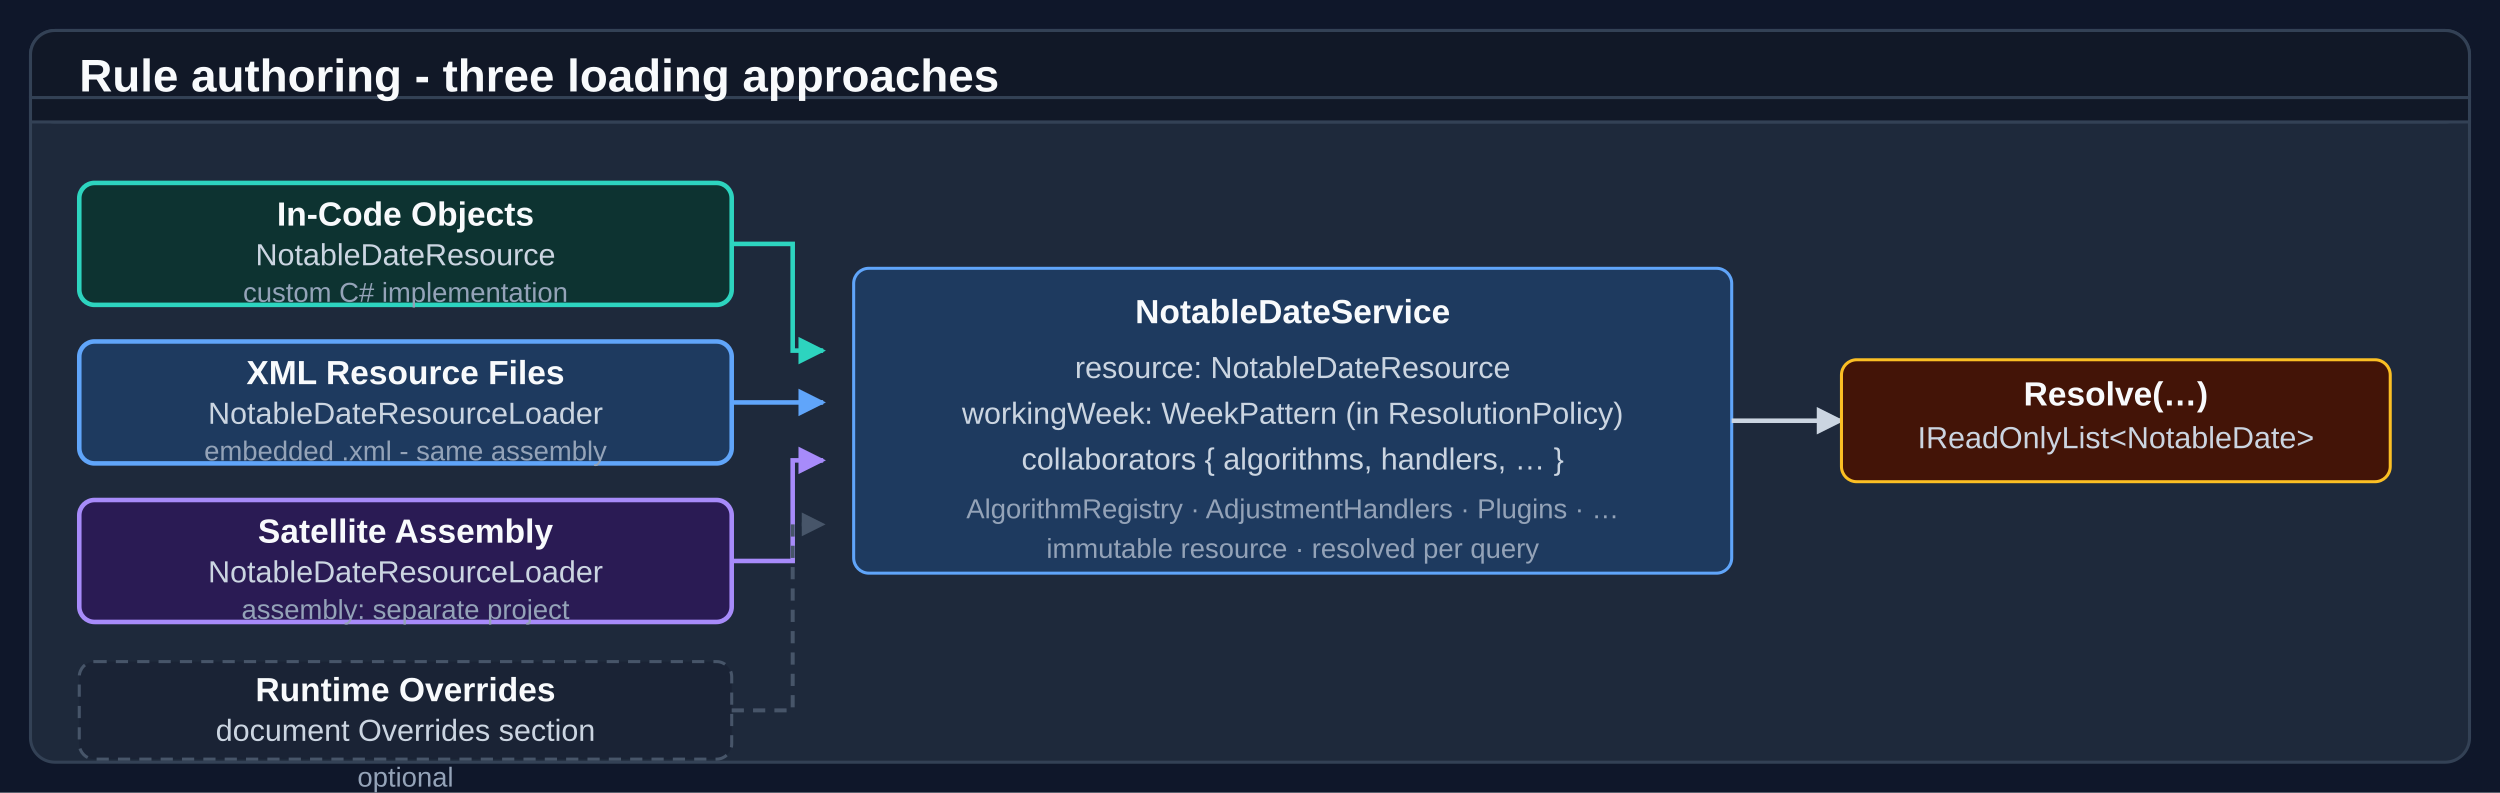
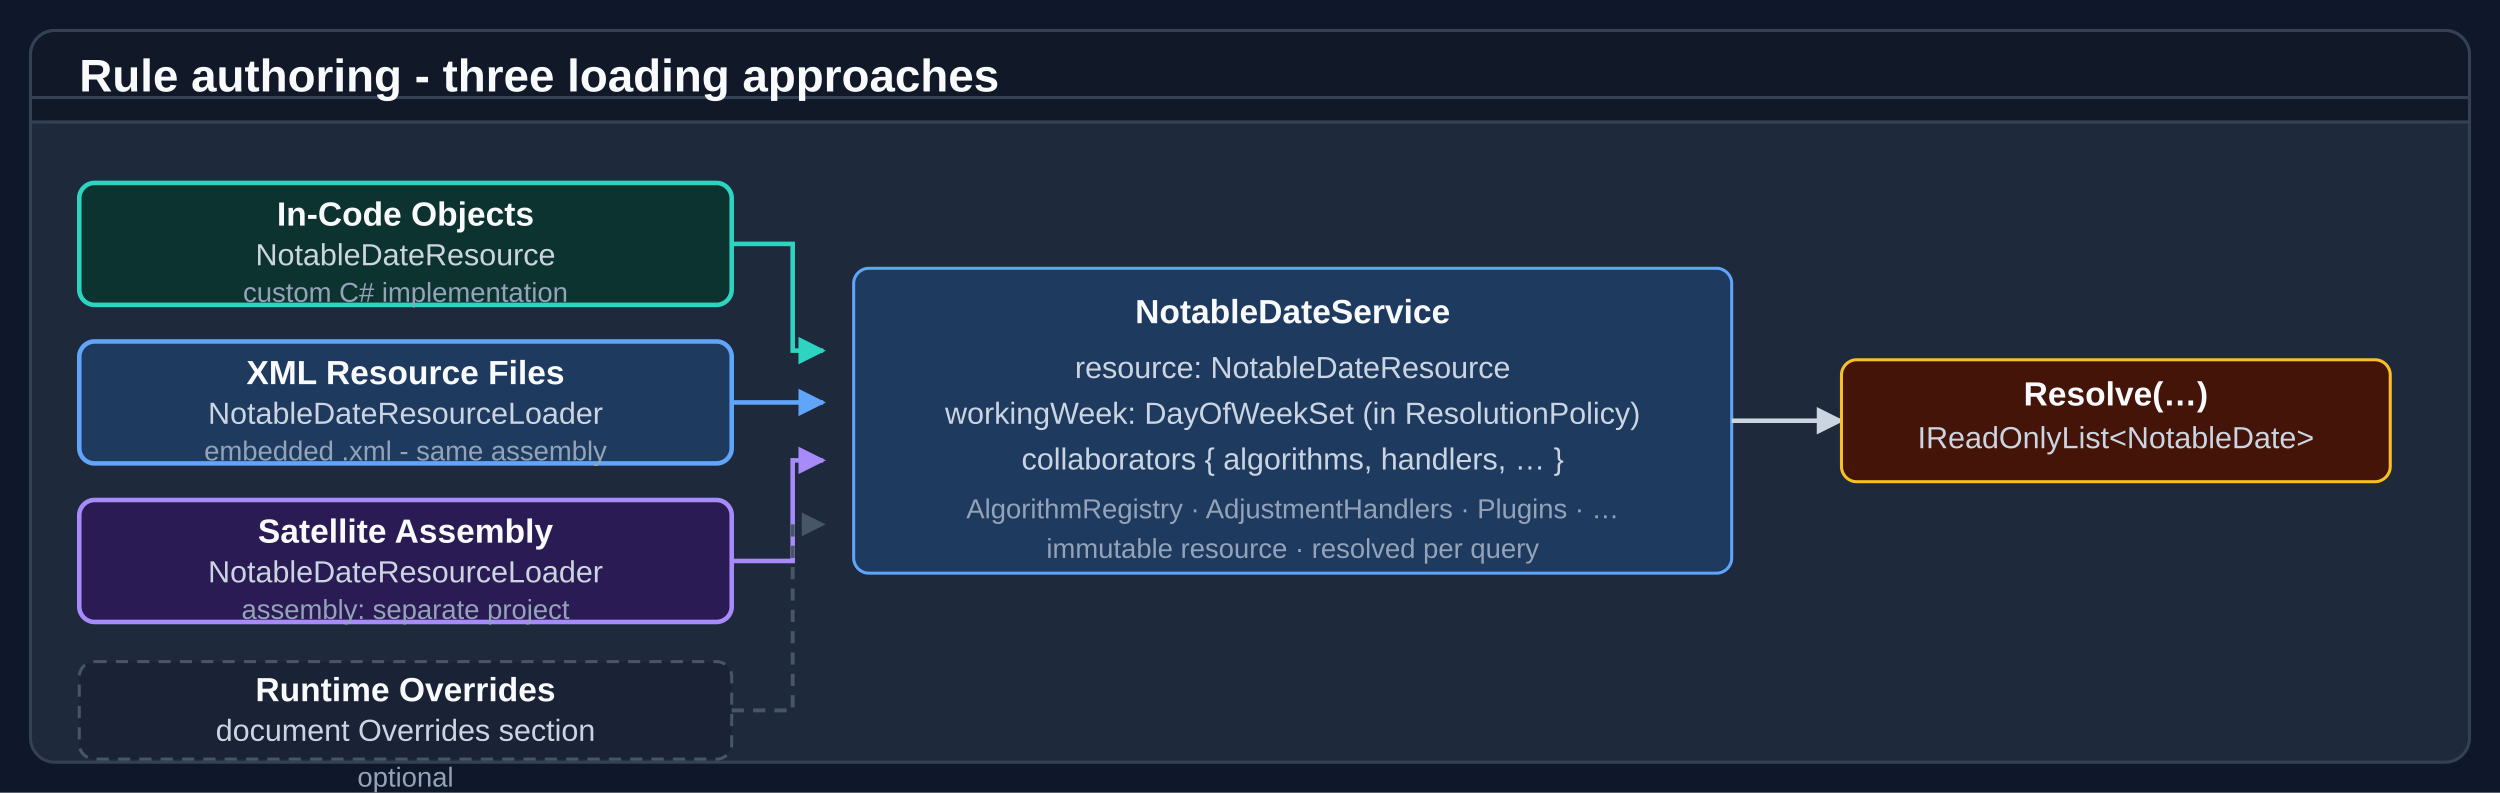
<svg xmlns="http://www.w3.org/2000/svg" viewBox="0 0 820 260" role="img" aria-labelledby="ra-t ra-d">
  <defs>
    <style>
      .bg  { fill: #0F172A; }
      .pan { fill: #1E293B; stroke: #334155; stroke-width: 1; }
      .hdr { fill: #111827; stroke: #334155; stroke-width: 1; }
      .ttl { fill: #F8FAFC; font: 700 15px/1 "Segoe UI",Arial,sans-serif; }
      .lbl { fill: #F8FAFC; font: 700 11px/1 "Segoe UI",Arial,sans-serif; text-anchor: middle; }
      .sub { fill: #CBD5E1; font: 400 10px/1 "Segoe UI",Arial,sans-serif; text-anchor: middle; }
      .mut { fill: #94A3B8; font: 400 9px/1  "Segoe UI",Arial,sans-serif; text-anchor: middle; }
      .ic  { fill: #0D3331; stroke: #2DD4BF; stroke-width: 1.5; }
      .xf  { fill: #1E3A5F; stroke: #60A5FA; stroke-width: 1.5; }
      .sa  { fill: #2A1B54; stroke: #A78BFA; stroke-width: 1.5; }
      .ov  { fill: #1A2335; stroke: #475569; stroke-width: 1; stroke-dasharray: 4 3; }
      .svc { fill: #1E3A5F; stroke: #60A5FA; stroke-width: 1; }
      .out { fill: #431407; stroke: #FBBF24; stroke-width: 1; }
      .wt  { stroke: #2DD4BF; stroke-width: 1.5; fill: none; }
      .wb  { stroke: #60A5FA; stroke-width: 1.5; fill: none; }
      .wp  { stroke: #A78BFA; stroke-width: 1.5; fill: none; }
      .wd  { stroke: #475569; stroke-width: 1.3; fill: none; stroke-dasharray: 4 3; }
      .w   { stroke: #CBD5E1; stroke-width: 1.5; fill: none; }
    </style>
    <marker id="a" viewBox="0 0 10 10" refX="9" refY="5" markerWidth="6" markerHeight="6" orient="auto-start-reverse">
      <path d="M0,0 L10,5 L0,10 Z" fill="#CBD5E1" />
    </marker>
    <marker id="at" viewBox="0 0 10 10" refX="9" refY="5" markerWidth="6" markerHeight="6" orient="auto-start-reverse">
      <path d="M0,0 L10,5 L0,10 Z" fill="#2DD4BF" />
    </marker>
    <marker id="ab" viewBox="0 0 10 10" refX="9" refY="5" markerWidth="6" markerHeight="6" orient="auto-start-reverse">
      <path d="M0,0 L10,5 L0,10 Z" fill="#60A5FA" />
    </marker>
    <marker id="ap" viewBox="0 0 10 10" refX="9" refY="5" markerWidth="6" markerHeight="6" orient="auto-start-reverse">
      <path d="M0,0 L10,5 L0,10 Z" fill="#A78BFA" />
    </marker>
    <marker id="ad" viewBox="0 0 10 10" refX="9" refY="5" markerWidth="6" markerHeight="6" orient="auto-start-reverse">
      <path d="M0,0 L10,5 L0,10 Z" fill="#475569" />
    </marker>
  </defs>
  <rect class="bg" width="820" height="260" />
  <g transform="translate(10 10)">
    <rect class="pan" width="800" height="240" rx="8" />
    <rect class="hdr" width="800" height="30" rx="8" />
    <rect class="hdr" y="22" width="800" height="8" />
    <text class="ttl" x="16" y="20">Rule authoring - three loading approaches</text>
    <g transform="translate(16 50)">
      <rect class="ic" width="214" height="40" rx="5" />
      <text class="lbl" fill="#2DD4BF" x="107" y="14">In-Code Objects</text>
      <text class="sub" x="107" y="27">NotableDateResource</text>
      <text class="mut" x="107" y="39">custom C# implementation</text>
    </g>
    <g transform="translate(16 102)">
      <rect class="xf" width="214" height="40" rx="5" />
      <text class="lbl" fill="#93C5FD" x="107" y="14">XML Resource Files</text>
      <text class="sub" x="107" y="27">NotableDateResourceLoader</text>
      <text class="mut" x="107" y="39">embedded .xml - same assembly</text>
    </g>
    <g transform="translate(16 154)">
      <rect class="sa" width="214" height="40" rx="5" />
      <text class="lbl" fill="#C4B5FD" x="107" y="14">Satellite Assembly</text>
      <text class="sub" x="107" y="27">NotableDateResourceLoader</text>
      <text class="mut" x="107" y="39">assembly: separate project</text>
    </g>
    <g transform="translate(16 207)">
      <rect class="ov" width="214" height="32" rx="5" />
      <text class="lbl" fill="#94A3B8" x="107" y="13">Runtime Overrides</text>
      <text class="sub" x="107" y="26">document Overrides section</text>
    </g>
    <text class="mut" x="123" y="248" text-anchor="middle">optional</text>
    <path class="wt" d="M 230 70  L 250 70  L 250 105 L 260 105" marker-end="url(#at)" />
    <line class="wb" x1="230" y1="122" x2="260" y2="122" marker-end="url(#ab)" />
    <path class="wp" d="M 230 174 L 250 174 L 250 141 L 260 141" marker-end="url(#ap)" />
    <path class="wd" d="M 230 223 L 250 223 L 250 162 L 260 162" marker-end="url(#ad)" />
    <g transform="translate(270 78)">
      <rect class="svc" width="288" height="100" rx="5" />
      <text class="lbl" x="144" y="18">NotableDateService</text>
      <text class="sub" x="144" y="36">resource: NotableDateResource</text>
-       <text class="sub" x="144" y="51">workingWeek: WeekPattern (in ResolutionPolicy)</text>
+       <text class="sub" x="144" y="51">workingWeek: DayOfWeekSet (in ResolutionPolicy)</text>
      <text class="sub" x="144" y="66">collaborators { algorithms, handlers, … }</text>
      <text class="mut" x="144" y="82">AlgorithmRegistry · AdjustmentHandlers · Plugins · …</text>
      <text class="mut" x="144" y="95">immutable resource · resolved per query</text>
    </g>
    <line class="w" x1="558" y1="128" x2="594" y2="128" marker-end="url(#a)" />
    <g transform="translate(594 108)">
      <rect class="out" width="180" height="40" rx="5" />
      <text class="lbl" fill="#FBBF24" x="90" y="15">Resolve(…)</text>
      <text class="sub" x="90" y="29">IReadOnlyList&lt;NotableDate&gt;</text>
    </g>
  </g>
</svg>
